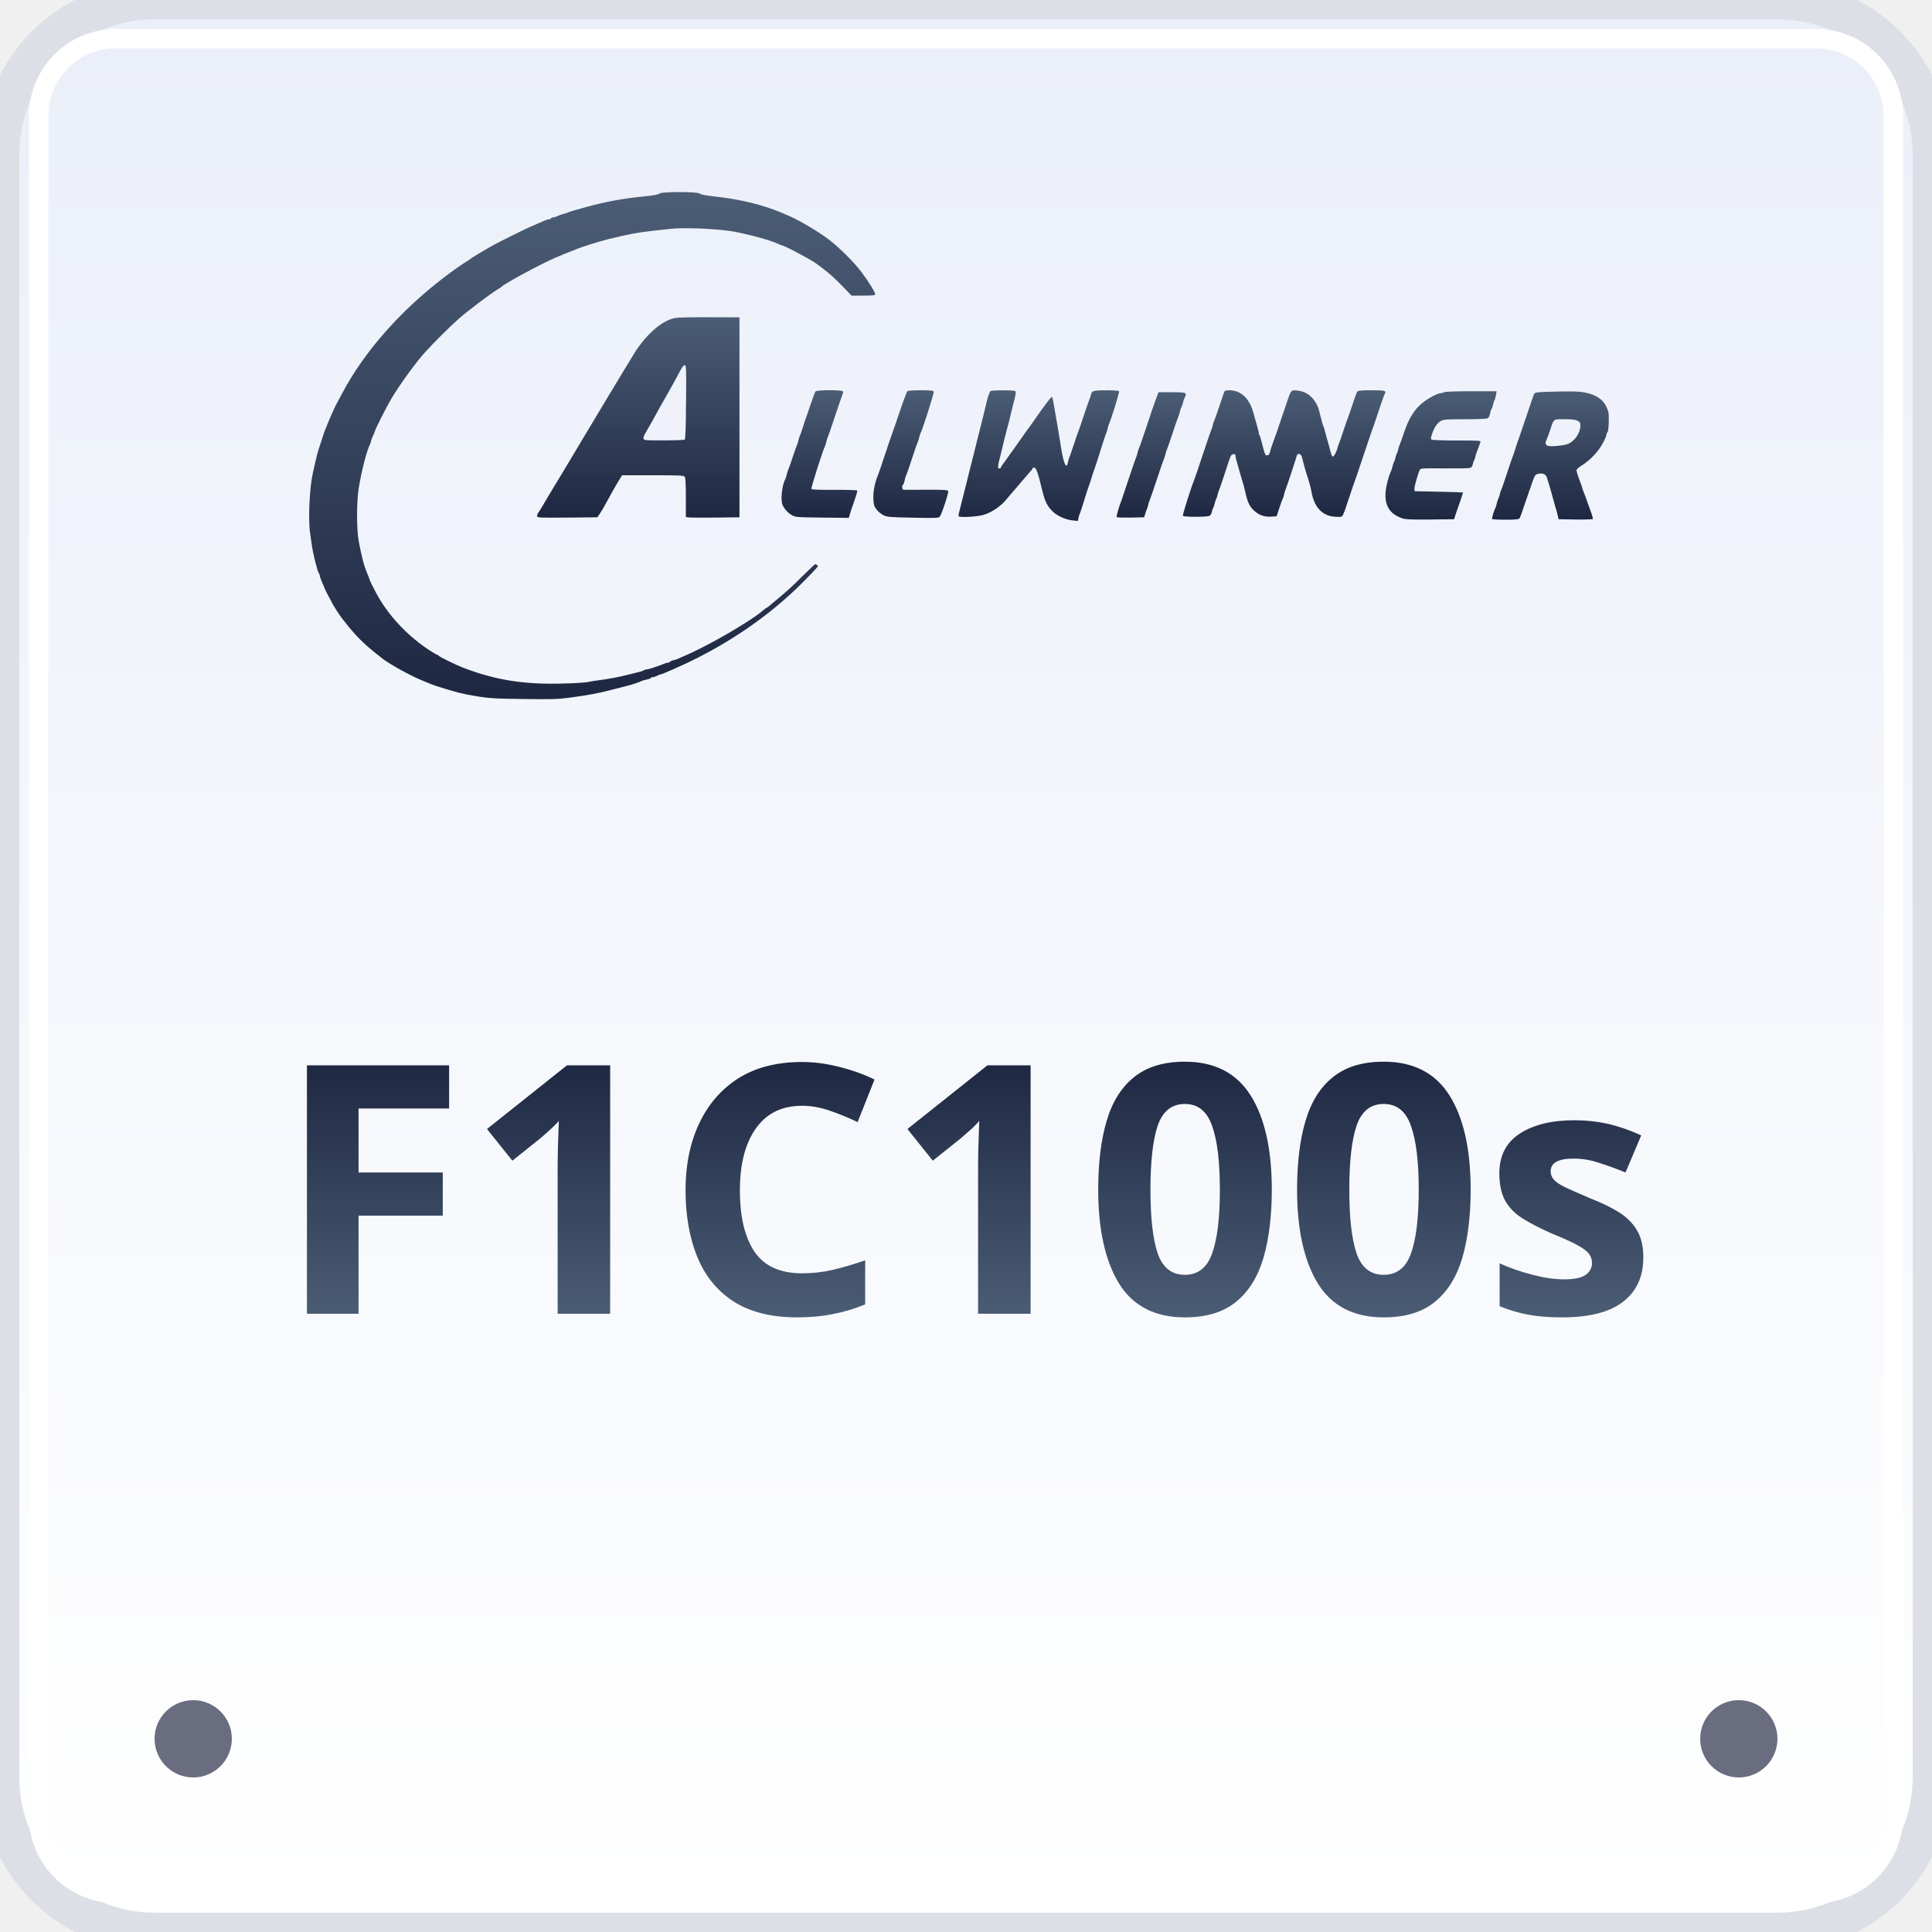
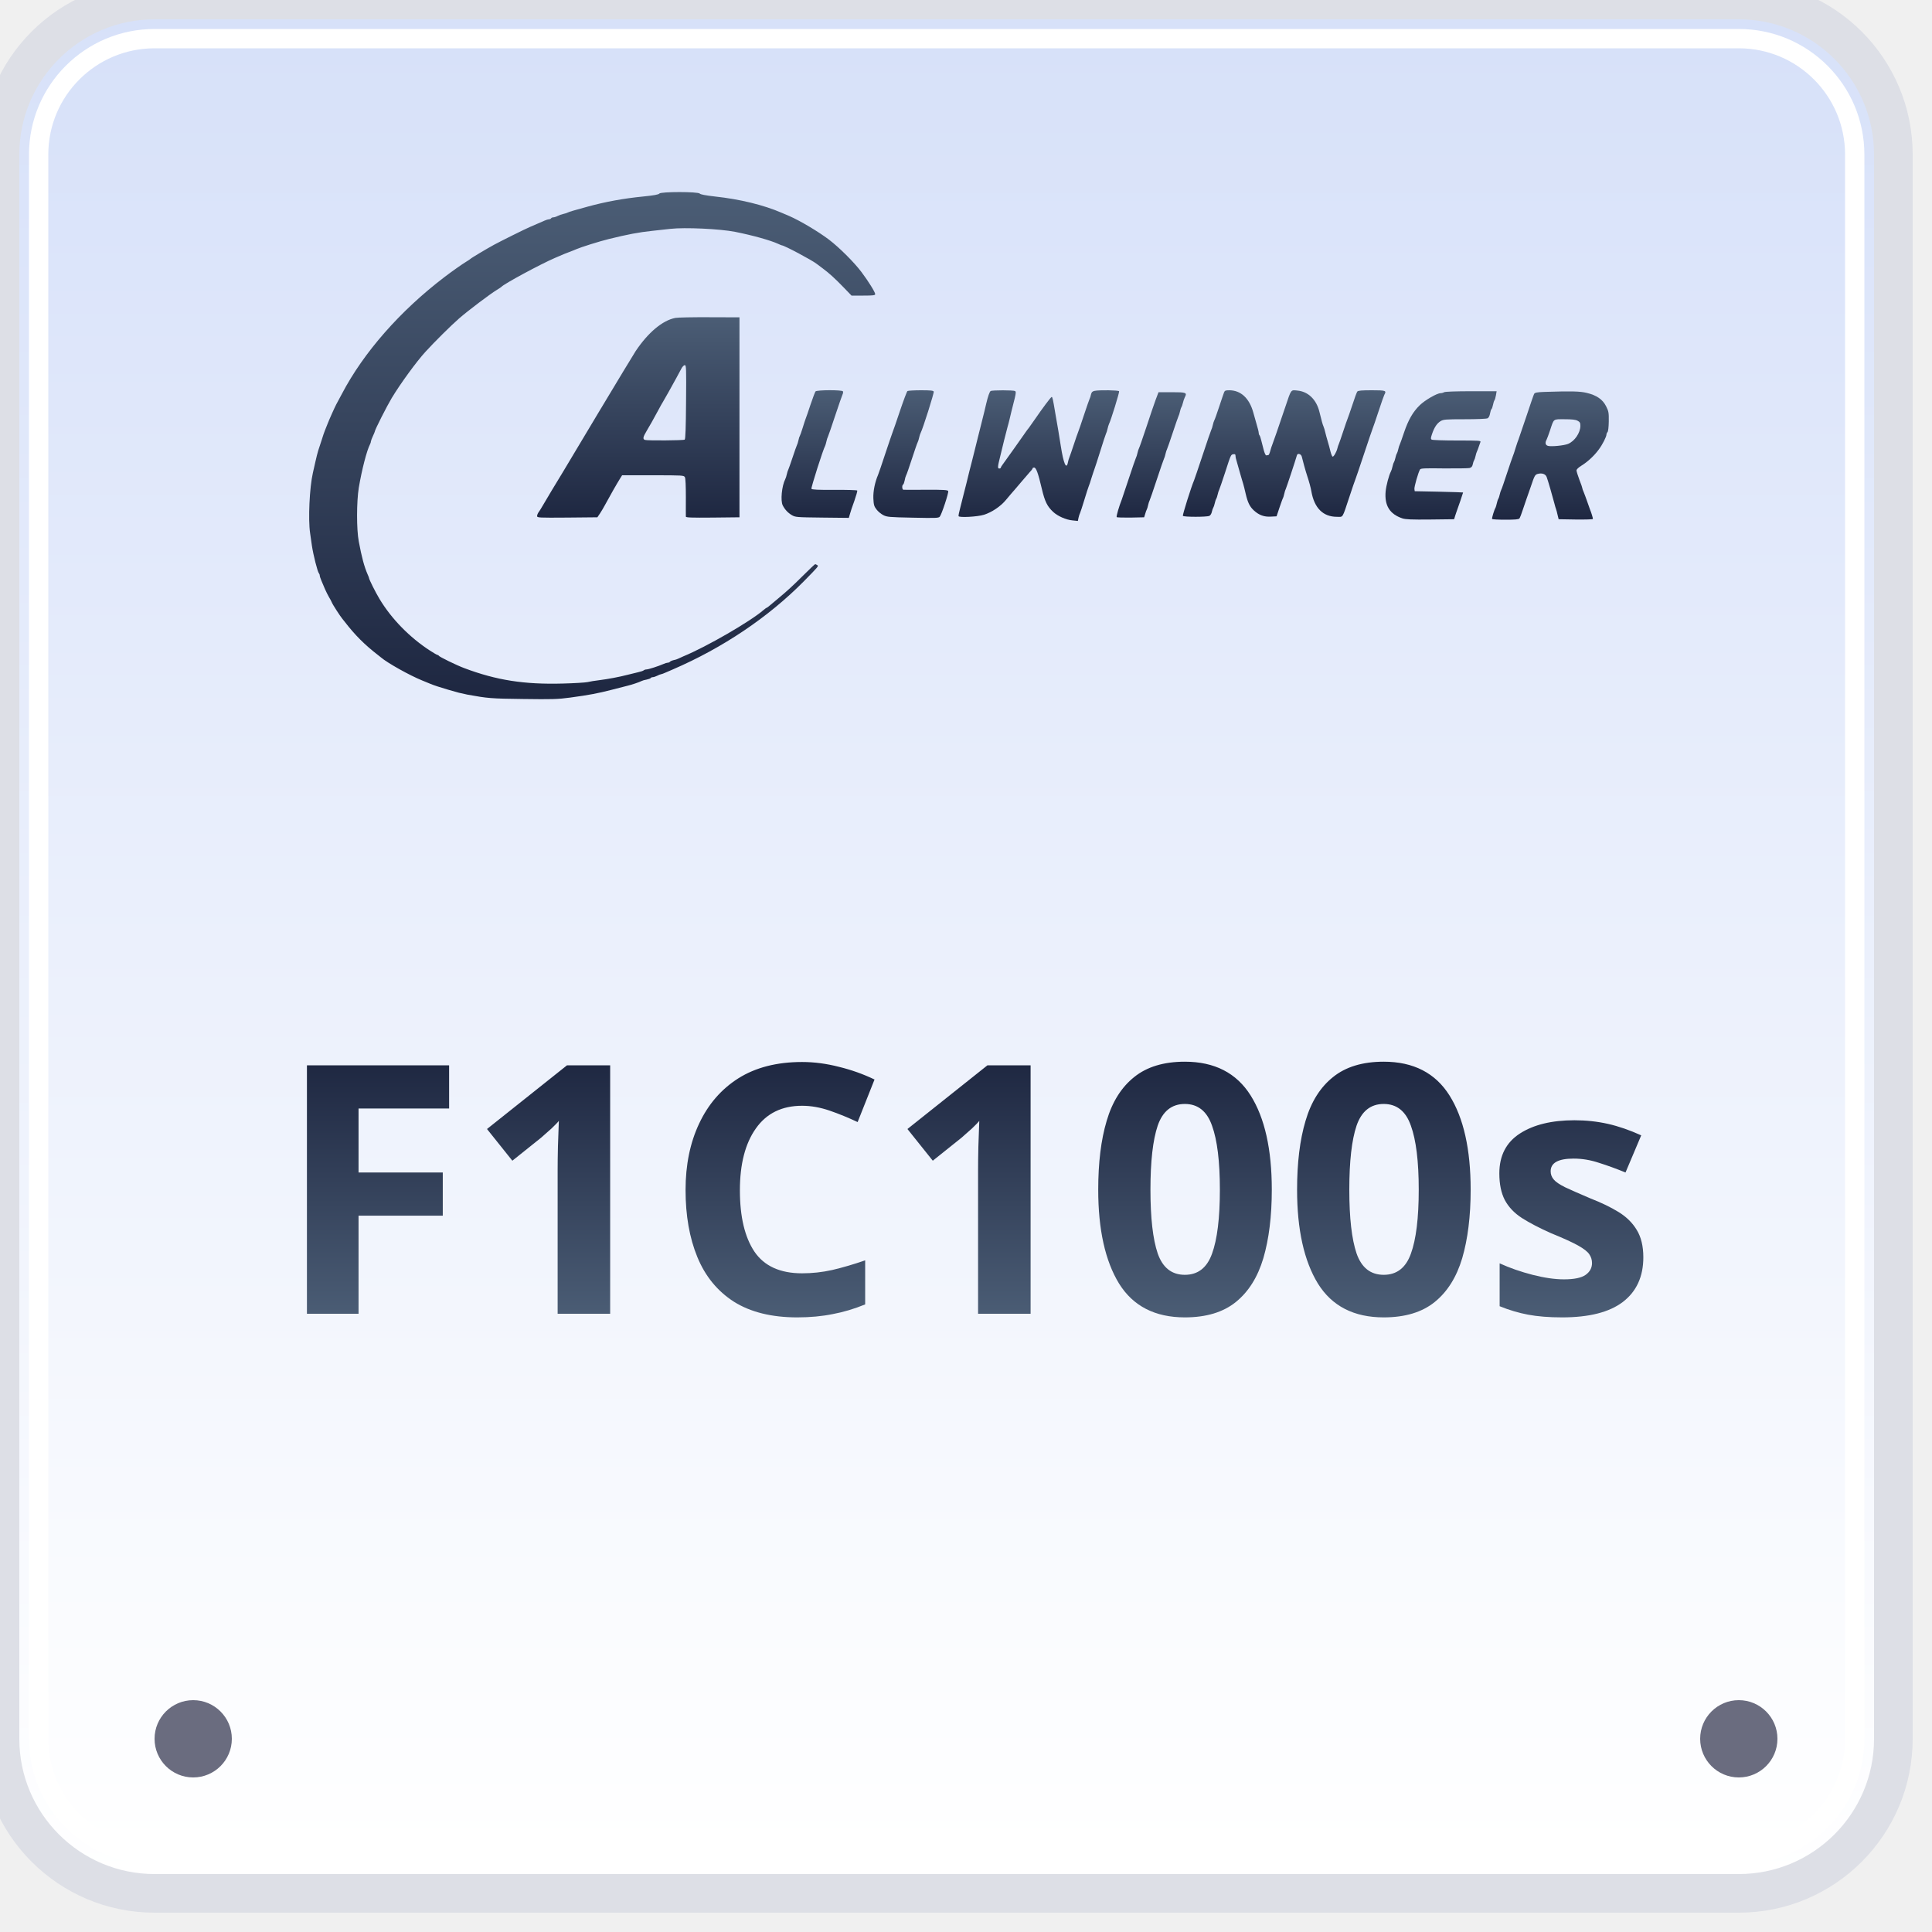
<svg xmlns="http://www.w3.org/2000/svg" width="100" height="100">
  <defs>
    <linearGradient id="soc_bg" x1="0%" y1="0%" x2="0%" y2="100%">
-       <stop offset="0%" style="stop-color:#ebeff9;stop-opacity:1" />
+       <stop offset="0%" style="stop-color:#d7e1f9;stop-opacity:1" />
      <stop offset="100%" style="stop-color:#ffffff;stop-opacity:1" />
    </linearGradient>
    <linearGradient id="soc_name" x1="0%" y1="0%" x2="0%" y2="100%">
      <stop offset="0%" style="stop-color:#1e2741;stop-opacity:1" />
      <stop offset="100%" style="stop-color:#4b5d75;stop-opacity:1" />
    </linearGradient>
  </defs>
-   <rect width="100" height="100" fill="url(#soc_bg)" rx="8" stroke="#dddfe6" stroke-width="2" />
-   <rect x="2" y="2" width="96" height="96" fill="url(#soc_bg)" rx="4" stroke="#ffffff" stroke-width="1" />
+   <rect width="98" height="98" fill="url(#soc_bg)" rx="8" stroke="#dddfe6" stroke-width="2" />
+   <rect x="2" y="2" width="94" height="94" fill="url(#soc_bg)" rx="6" stroke="#ffffff" stroke-width="1" />
  <g transform="translate(16,80) scale(0.005,-0.005)" fill="url(#soc_name)">
    <path d="M3625 13996 c-7 -10 -56 -19 -165 -30 -205 -20 -395 -55 -580 -106 -139 -38 -187 -52 -200 -59 -9 -5 -30 -12 -49 -16 -18 -4 -44 -13 -59 -21 -15 -8 -35 -14 -44 -14 -9 0 -20 -4 -23 -10 -3 -5 -13 -10 -22 -10 -8 0 -29 -6 -46 -14 -28 -13 -66 -29 -152 -66 -42 -17 -313 -152 -371 -184 -79 -43 -238 -138 -244 -146 -3 -3 -23 -17 -45 -30 -36 -21 -159 -108 -225 -159 -457 -348 -836 -779 -1061 -1209 -27 -50 -53 -100 -59 -110 -15 -28 -76 -164 -90 -202 -7 -19 -19 -48 -26 -65 -7 -16 -22 -61 -34 -100 -12 -38 -28 -88 -36 -110 -7 -22 -20 -74 -29 -115 -9 -41 -21 -93 -26 -115 -35 -152 -50 -481 -29 -622 6 -38 14 -97 19 -133 14 -94 58 -269 72 -284 5 -6 9 -16 9 -24 0 -7 8 -32 18 -55 10 -23 27 -62 37 -87 11 -25 29 -61 40 -80 12 -19 25 -44 29 -54 6 -19 90 -149 111 -173 5 -7 15 -18 20 -25 111 -144 209 -242 353 -353 7 -5 18 -15 25 -20 66 -57 298 -187 427 -239 36 -15 74 -31 85 -35 33 -14 105 -38 185 -61 41 -11 91 -25 110 -31 19 -5 60 -14 90 -20 210 -38 243 -41 575 -45 302 -4 357 -3 490 15 199 27 286 44 430 81 66 17 138 36 160 41 46 11 123 37 146 49 9 5 33 12 53 15 20 4 39 11 42 16 3 5 13 9 22 9 9 0 30 7 46 15 15 8 33 15 38 15 5 0 30 9 56 21 26 11 56 24 67 29 519 224 989 541 1355 911 154 157 156 159 140 169 -8 5 -18 10 -21 10 -4 0 -60 -53 -125 -118 -118 -117 -166 -160 -258 -237 -26 -22 -62 -52 -80 -67 -17 -15 -34 -28 -37 -28 -3 0 -19 -11 -35 -25 -136 -118 -589 -380 -829 -479 -22 -10 -47 -21 -55 -25 -9 -5 -30 -12 -48 -15 -17 -4 -34 -12 -37 -17 -4 -5 -13 -9 -22 -9 -8 0 -29 -6 -46 -14 -50 -22 -155 -56 -175 -56 -10 0 -22 -4 -28 -9 -5 -5 -31 -14 -59 -20 -27 -7 -77 -19 -110 -27 -85 -22 -197 -43 -290 -55 -44 -5 -99 -14 -123 -20 -24 -5 -139 -12 -255 -15 -400 -11 -688 34 -1022 160 -80 30 -258 117 -263 128 -2 5 -8 8 -13 8 -4 0 -40 20 -78 45 -211 137 -399 329 -523 536 -41 68 -108 202 -108 216 0 3 -6 19 -14 36 -36 83 -61 177 -92 342 -24 125 -23 413 0 555 31 185 83 388 117 452 5 10 9 23 9 30 1 7 9 31 20 53 11 22 19 44 20 48 0 17 126 265 176 348 88 146 256 377 349 478 87 96 264 272 347 344 90 79 323 255 393 297 22 13 42 27 45 30 24 30 408 237 555 300 28 12 59 25 70 30 11 5 45 19 75 30 30 11 64 25 75 30 50 22 238 81 335 105 203 50 310 70 450 85 52 6 138 15 190 21 150 17 513 0 670 -31 185 -37 367 -88 447 -125 17 -8 34 -15 37 -15 24 0 315 -155 361 -192 6 -5 33 -25 60 -45 70 -52 127 -104 220 -200 l80 -83 123 0 c101 0 122 3 122 15 0 20 -70 133 -143 230 -77 102 -229 253 -335 334 -114 86 -300 196 -412 245 -19 8 -55 23 -80 34 -185 80 -430 140 -690 168 -96 11 -149 21 -156 30 -17 21 -405 21 -419 0z" />
    <path d="M3791 12709 c-133 -26 -282 -151 -411 -344 -18 -27 -192 -315 -387 -640 -194 -324 -357 -597 -362 -605 -32 -50 -216 -358 -225 -375 -6 -11 -19 -31 -28 -44 -10 -13 -18 -32 -18 -42 0 -19 12 -19 312 -17 l312 3 27 40 c15 22 40 65 56 95 39 73 120 216 150 263 l23 37 320 0 c309 0 320 -1 330 -20 7 -12 10 -92 10 -208 0 -103 -1 -193 0 -200 0 -10 59 -12 278 -10 l277 3 0 1035 0 1035 -310 1 c-170 1 -330 -2 -354 -7z m111 -871 c-2 -263 -6 -384 -14 -389 -14 -9 -390 -11 -412 -3 -24 9 -20 30 18 93 36 60 67 116 124 221 19 36 38 70 42 75 4 6 31 53 60 105 29 52 67 120 83 150 17 30 39 72 50 93 10 20 26 37 36 37 15 0 16 -33 13 -382z" />
    <path d="M5242 11948 c-5 -7 -29 -69 -52 -138 -23 -69 -45 -134 -50 -145 -4 -11 -19 -54 -31 -95 -13 -41 -26 -79 -30 -85 -4 -5 -10 -26 -14 -45 -4 -19 -11 -41 -16 -50 -4 -8 -24 -64 -44 -125 -20 -60 -40 -117 -44 -125 -5 -9 -12 -31 -16 -50 -4 -19 -11 -41 -16 -50 -36 -70 -51 -224 -26 -272 22 -43 53 -76 93 -100 38 -22 47 -23 315 -26 l276 -3 11 38 c5 21 26 83 46 137 19 54 33 103 30 108 -3 5 -109 8 -236 7 -170 -1 -233 2 -238 11 -6 10 122 412 142 445 3 6 9 26 13 45 4 19 11 41 16 50 4 8 38 105 74 215 37 110 71 210 77 222 6 11 7 26 4 32 -10 16 -270 15 -284 -1z" />
    <path d="M6194 11952 c-6 -4 -41 -97 -78 -207 -37 -110 -71 -209 -76 -220 -5 -11 -38 -110 -75 -220 -36 -110 -70 -209 -75 -220 -33 -76 -52 -171 -49 -244 3 -67 8 -83 32 -114 15 -21 47 -47 70 -59 39 -20 60 -22 307 -27 233 -5 266 -4 278 10 20 23 94 248 88 265 -5 12 -43 15 -228 14 -123 0 -229 -1 -235 0 -15 0 -18 46 -4 54 5 3 12 22 16 42 3 20 10 44 15 53 6 9 32 86 60 171 28 85 54 162 59 170 5 9 12 31 16 50 4 19 11 41 16 50 21 38 140 413 135 426 -4 11 -31 14 -133 14 -70 0 -133 -4 -139 -8z" />
    <path d="M7055 11952 c-11 -7 -28 -55 -46 -132 -10 -44 -23 -98 -53 -217 -8 -32 -22 -87 -31 -123 -9 -36 -23 -92 -31 -125 -8 -33 -22 -87 -30 -120 -8 -33 -22 -86 -30 -117 -7 -32 -21 -84 -28 -115 -8 -32 -22 -85 -30 -118 -8 -33 -24 -96 -35 -139 -12 -44 -20 -84 -18 -89 5 -17 194 -7 262 14 81 25 172 86 227 152 24 29 47 57 53 63 16 18 56 64 115 134 30 35 67 78 82 95 16 16 28 33 28 38 0 4 7 7 15 7 21 0 42 -58 80 -220 31 -132 56 -182 117 -239 47 -44 134 -82 199 -88 l57 -6 7 34 c4 18 11 40 16 49 4 8 24 69 44 135 20 66 40 129 45 140 5 11 19 52 30 90 12 39 26 79 30 90 5 11 31 94 60 185 28 91 55 172 59 180 5 9 12 31 16 50 4 19 11 41 15 50 20 39 110 331 105 340 -7 11 -204 14 -253 4 -24 -5 -32 -13 -38 -37 -3 -17 -10 -38 -15 -47 -4 -8 -31 -85 -59 -170 -28 -85 -55 -164 -60 -175 -5 -11 -25 -69 -45 -130 -20 -60 -40 -119 -45 -130 -5 -11 -12 -35 -15 -52 -16 -81 -46 -10 -74 172 -5 33 -17 103 -25 155 -9 52 -23 136 -32 185 -24 144 -29 166 -37 166 -8 0 -94 -115 -177 -236 -25 -36 -52 -74 -60 -85 -8 -10 -21 -26 -28 -37 -7 -10 -35 -49 -62 -88 -27 -38 -55 -78 -62 -88 -25 -36 -108 -152 -123 -172 -8 -10 -15 -23 -15 -27 0 -4 -7 -8 -16 -8 -18 0 -17 19 10 125 8 33 26 107 40 165 15 58 31 121 36 140 6 19 15 55 21 80 10 44 22 93 54 219 12 52 13 66 3 73 -16 10 -239 10 -253 0z" />
    <path d="M9471 11937 c-5 -12 -27 -78 -50 -147 -23 -69 -45 -132 -50 -140 -5 -9 -12 -31 -16 -50 -4 -19 -11 -41 -16 -50 -4 -8 -45 -125 -89 -260 -45 -135 -85 -254 -90 -265 -27 -60 -120 -357 -115 -365 8 -13 251 -13 275 0 10 5 22 24 25 42 4 18 11 38 15 43 4 6 11 26 15 45 4 19 11 40 15 45 4 6 11 26 15 45 4 19 11 41 16 50 4 8 31 87 60 175 62 193 61 189 88 193 16 3 21 -2 21 -17 0 -11 6 -40 14 -63 7 -24 23 -79 35 -123 13 -44 26 -91 31 -105 4 -14 16 -59 25 -100 21 -92 43 -136 86 -175 53 -48 106 -67 174 -63 l60 3 30 90 c17 50 33 95 37 100 3 6 9 26 13 45 4 19 11 41 16 50 6 12 97 285 115 348 7 24 43 13 50 -15 7 -32 41 -155 54 -193 22 -66 39 -129 45 -165 30 -174 121 -265 265 -265 67 0 52 -24 130 210 28 85 55 164 60 175 5 11 45 130 90 265 45 135 85 254 90 265 5 11 32 90 60 175 28 85 55 163 60 172 25 45 18 48 -129 48 -103 0 -141 -3 -150 -13 -6 -7 -29 -69 -51 -138 -23 -68 -45 -133 -50 -144 -5 -11 -25 -69 -45 -130 -20 -60 -40 -119 -45 -130 -5 -11 -12 -31 -15 -45 -10 -41 -39 -90 -50 -87 -5 2 -15 26 -22 53 -6 27 -19 74 -28 104 -9 30 -21 73 -26 95 -5 22 -13 49 -18 60 -9 19 -20 61 -42 150 -31 129 -117 212 -229 222 -69 7 -62 17 -124 -168 -70 -209 -127 -372 -136 -394 -5 -11 -14 -39 -20 -62 -6 -24 -15 -44 -20 -44 -6 -1 -15 -2 -22 -3 -6 -1 -17 23 -25 52 -7 28 -19 74 -26 101 -6 27 -15 53 -20 57 -4 4 -7 15 -7 24 0 9 -9 48 -21 86 -11 38 -27 94 -35 124 -41 148 -129 229 -247 230 -40 0 -49 -3 -56 -23z" />
    <path d="M11750 11940 c-8 -5 -25 -10 -36 -10 -39 0 -164 -73 -217 -125 -70 -68 -118 -151 -162 -281 -20 -60 -40 -116 -44 -124 -5 -9 -12 -31 -16 -50 -4 -19 -11 -39 -15 -45 -4 -5 -11 -26 -15 -45 -4 -19 -11 -39 -15 -45 -4 -5 -11 -26 -15 -45 -4 -19 -11 -41 -16 -50 -21 -39 -49 -146 -55 -207 -13 -146 42 -235 173 -279 33 -11 96 -14 289 -12 l247 3 9 30 c5 17 12 37 15 45 13 34 70 200 69 202 -1 1 -113 5 -251 8 l-250 5 -3 23 c-3 22 40 173 58 202 7 12 47 14 247 11 132 -1 251 1 265 4 20 5 29 15 34 38 3 18 10 37 14 42 4 6 11 26 15 45 4 19 11 41 16 50 4 8 12 29 17 45 6 17 13 38 17 48 7 16 -9 17 -241 17 -137 0 -255 4 -263 9 -11 7 -11 16 3 57 23 69 51 111 88 134 30 18 51 20 251 20 124 0 226 4 237 10 11 6 21 26 25 50 4 22 10 42 15 45 4 3 11 22 15 42 4 21 11 43 15 48 5 6 12 30 16 53 l7 42 -264 0 c-153 0 -270 -4 -279 -10z" />
    <path d="M12788 11943 c-80 -3 -99 -7 -107 -21 -5 -9 -41 -114 -80 -232 -40 -118 -76 -224 -80 -235 -5 -11 -19 -51 -31 -90 -11 -38 -25 -79 -30 -90 -5 -11 -32 -90 -60 -175 -28 -85 -54 -162 -59 -170 -5 -9 -12 -31 -16 -50 -4 -19 -11 -39 -15 -45 -4 -5 -11 -26 -15 -45 -4 -19 -10 -39 -13 -45 -14 -22 -40 -110 -36 -117 3 -5 65 -8 138 -8 99 0 136 3 145 13 6 8 22 49 36 93 15 43 29 86 32 94 3 8 25 71 49 140 39 116 44 126 72 134 44 12 81 0 93 -32 11 -27 61 -200 81 -277 5 -22 13 -47 16 -55 3 -8 11 -35 16 -60 l11 -45 178 -3 c97 -1 177 1 177 6 0 10 -17 67 -30 97 -4 11 -18 49 -30 85 -12 36 -29 79 -36 97 -8 17 -14 35 -14 40 0 5 -13 44 -30 86 -16 43 -30 87 -30 97 0 11 19 30 50 49 65 40 133 103 180 167 39 52 80 133 80 156 0 8 5 19 11 25 7 7 12 52 13 111 1 90 -1 103 -28 157 -36 71 -99 114 -201 138 -69 17 -162 19 -437 10z m342 -298 c25 -13 30 -22 30 -53 0 -72 -59 -159 -127 -187 -40 -17 -171 -30 -207 -21 -28 7 -34 32 -16 64 5 9 21 53 36 97 41 124 29 115 150 115 75 0 114 -4 134 -15z" />
    <path d="M8762 11858 c-17 -46 -60 -173 -96 -283 -37 -110 -70 -207 -75 -215 -5 -9 -12 -31 -16 -50 -4 -19 -11 -41 -16 -50 -4 -8 -38 -105 -74 -215 -37 -110 -69 -207 -72 -215 -28 -69 -59 -176 -53 -183 3 -4 69 -6 145 -5 l139 3 11 35 c5 19 13 40 16 45 4 6 10 26 14 45 4 19 11 41 16 50 4 8 38 105 74 215 36 110 70 207 74 215 5 9 12 31 16 50 4 19 11 41 16 50 4 8 31 85 59 170 28 85 55 162 59 170 5 9 12 31 16 50 4 19 11 40 15 45 4 6 11 25 15 43 4 18 13 45 20 59 26 49 15 53 -135 53 l-137 0 -31 -82z" />
  </g>
  <text x="50" y="68" fill="url(#soc_name)" text-anchor="middle">
    <tspan style="font: 600 18px sans-serif">F1C100s</tspan>
  </text>
  <circle cx="10" cy="90" r="2" fill="#6a6c7f" />
  <circle cx="90" cy="90" r="2" fill="#6a6c7f" />
</svg>
